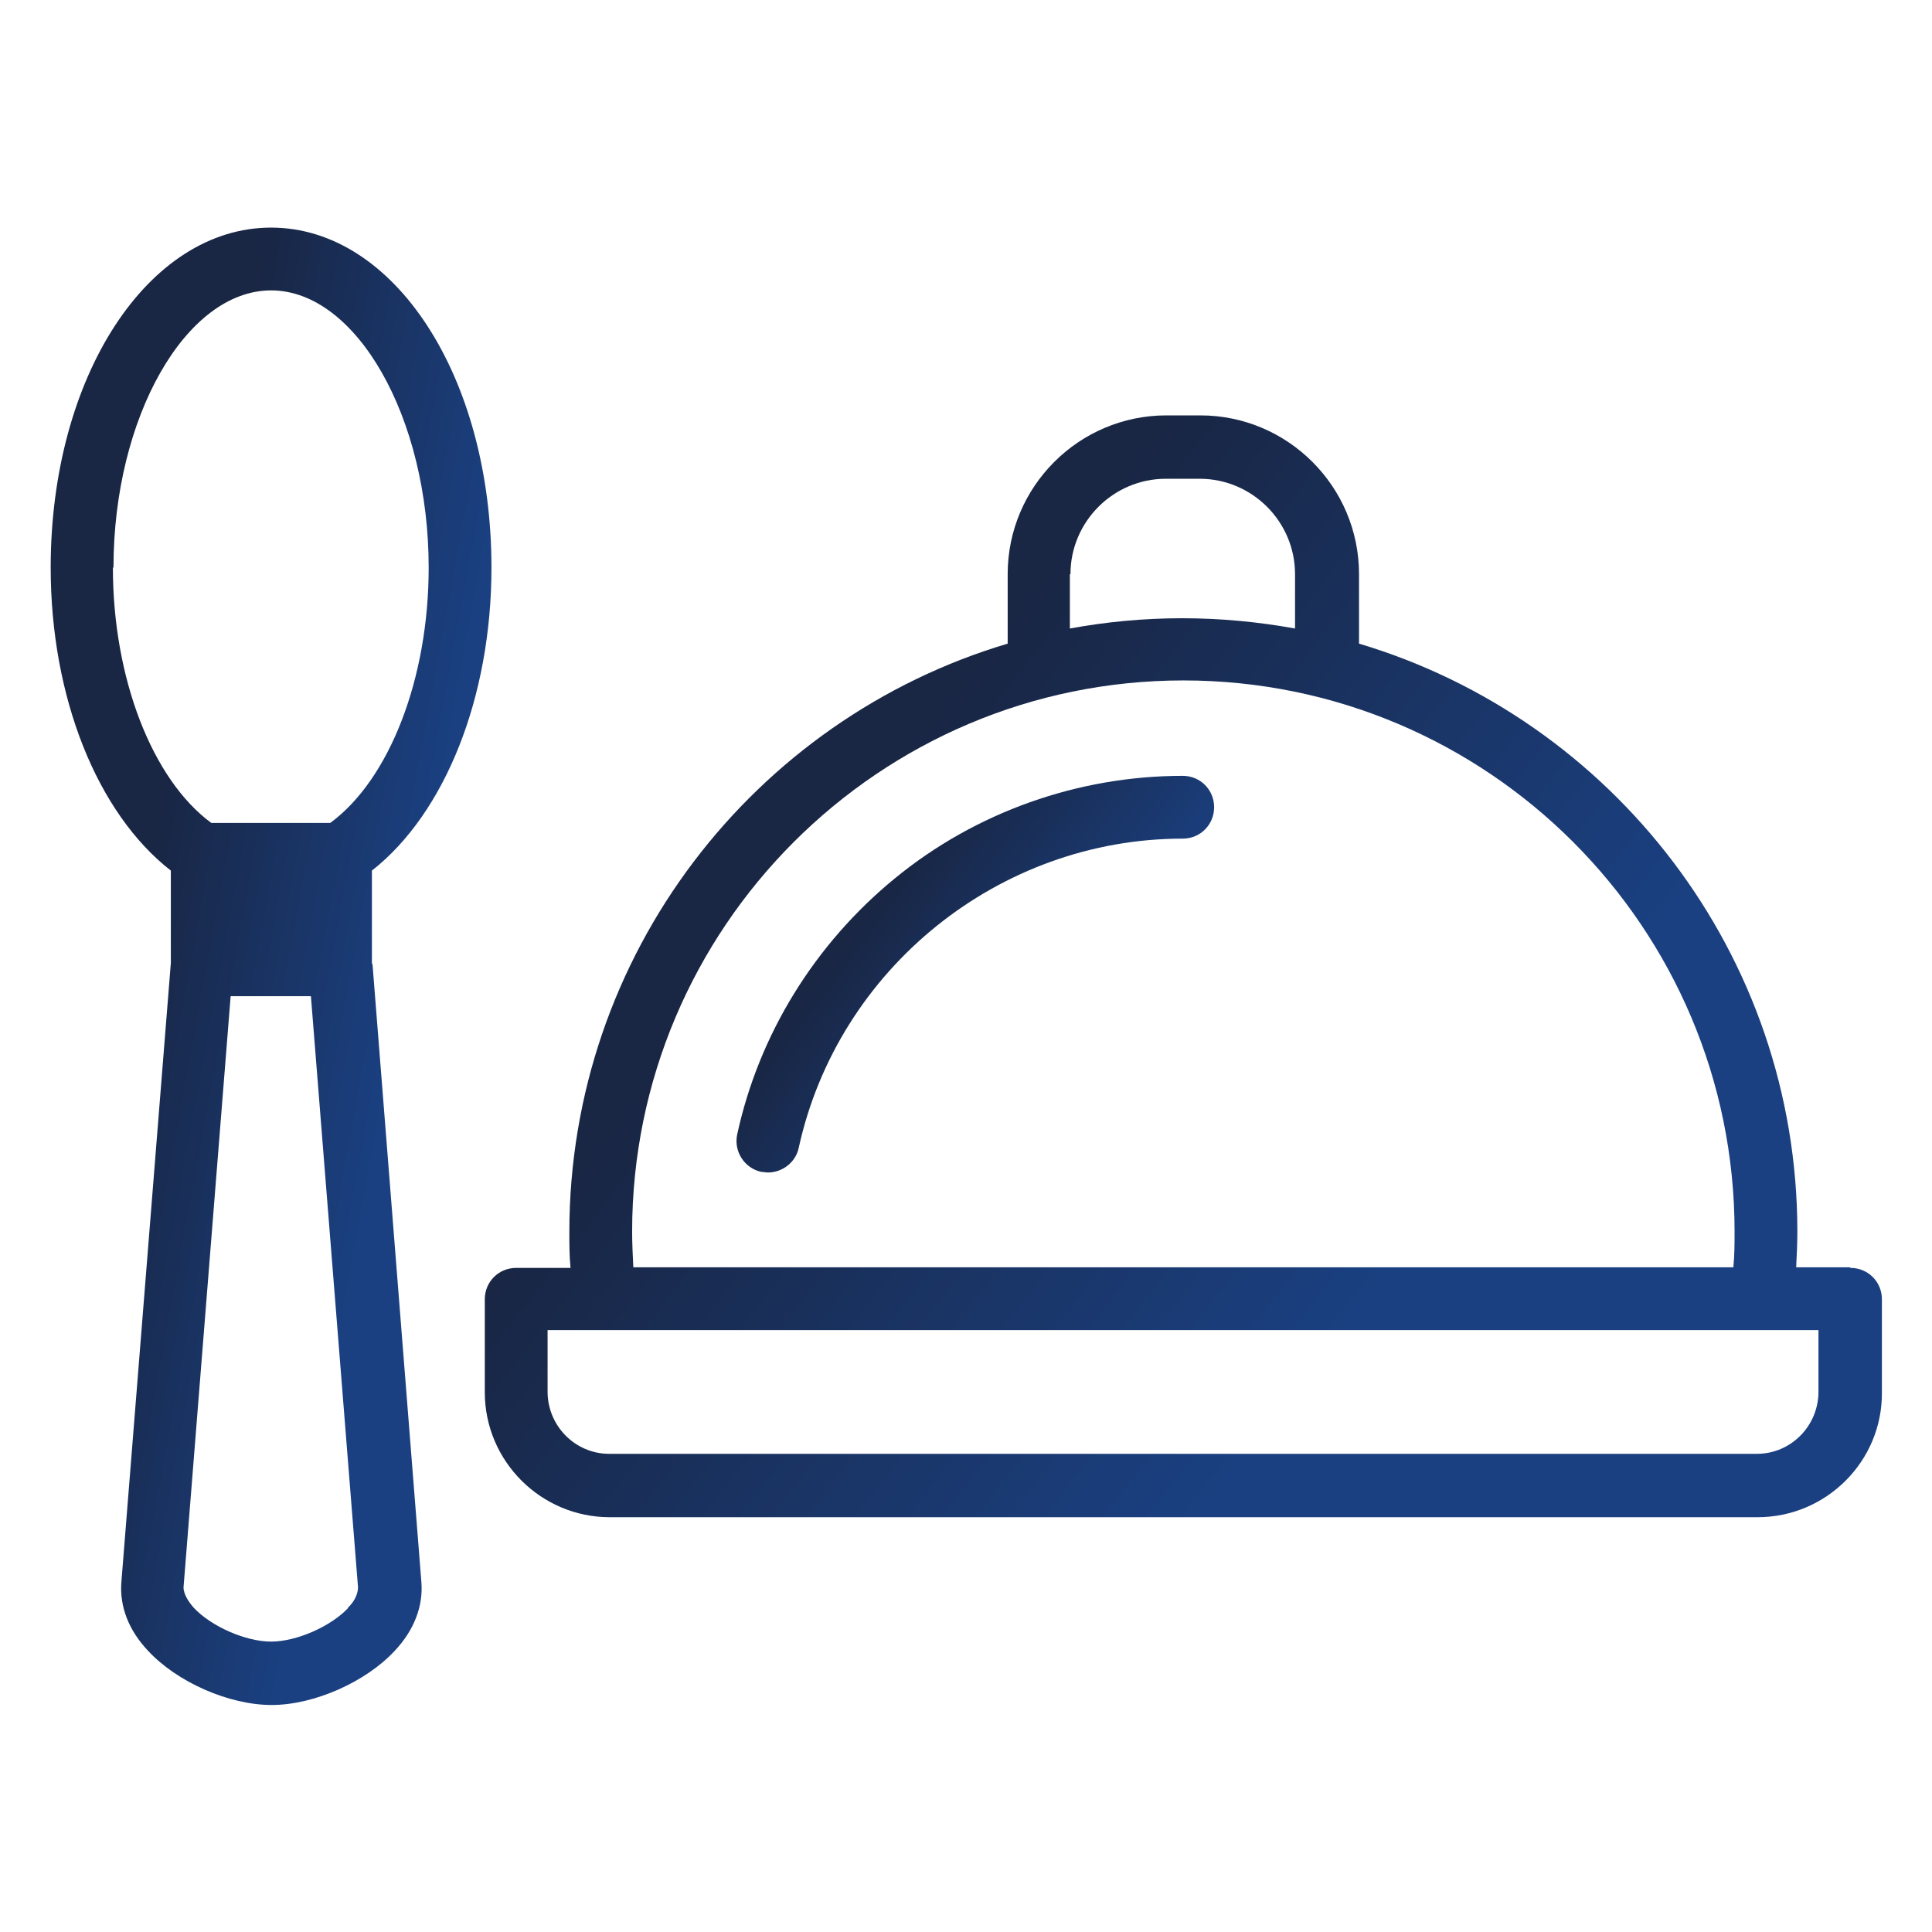
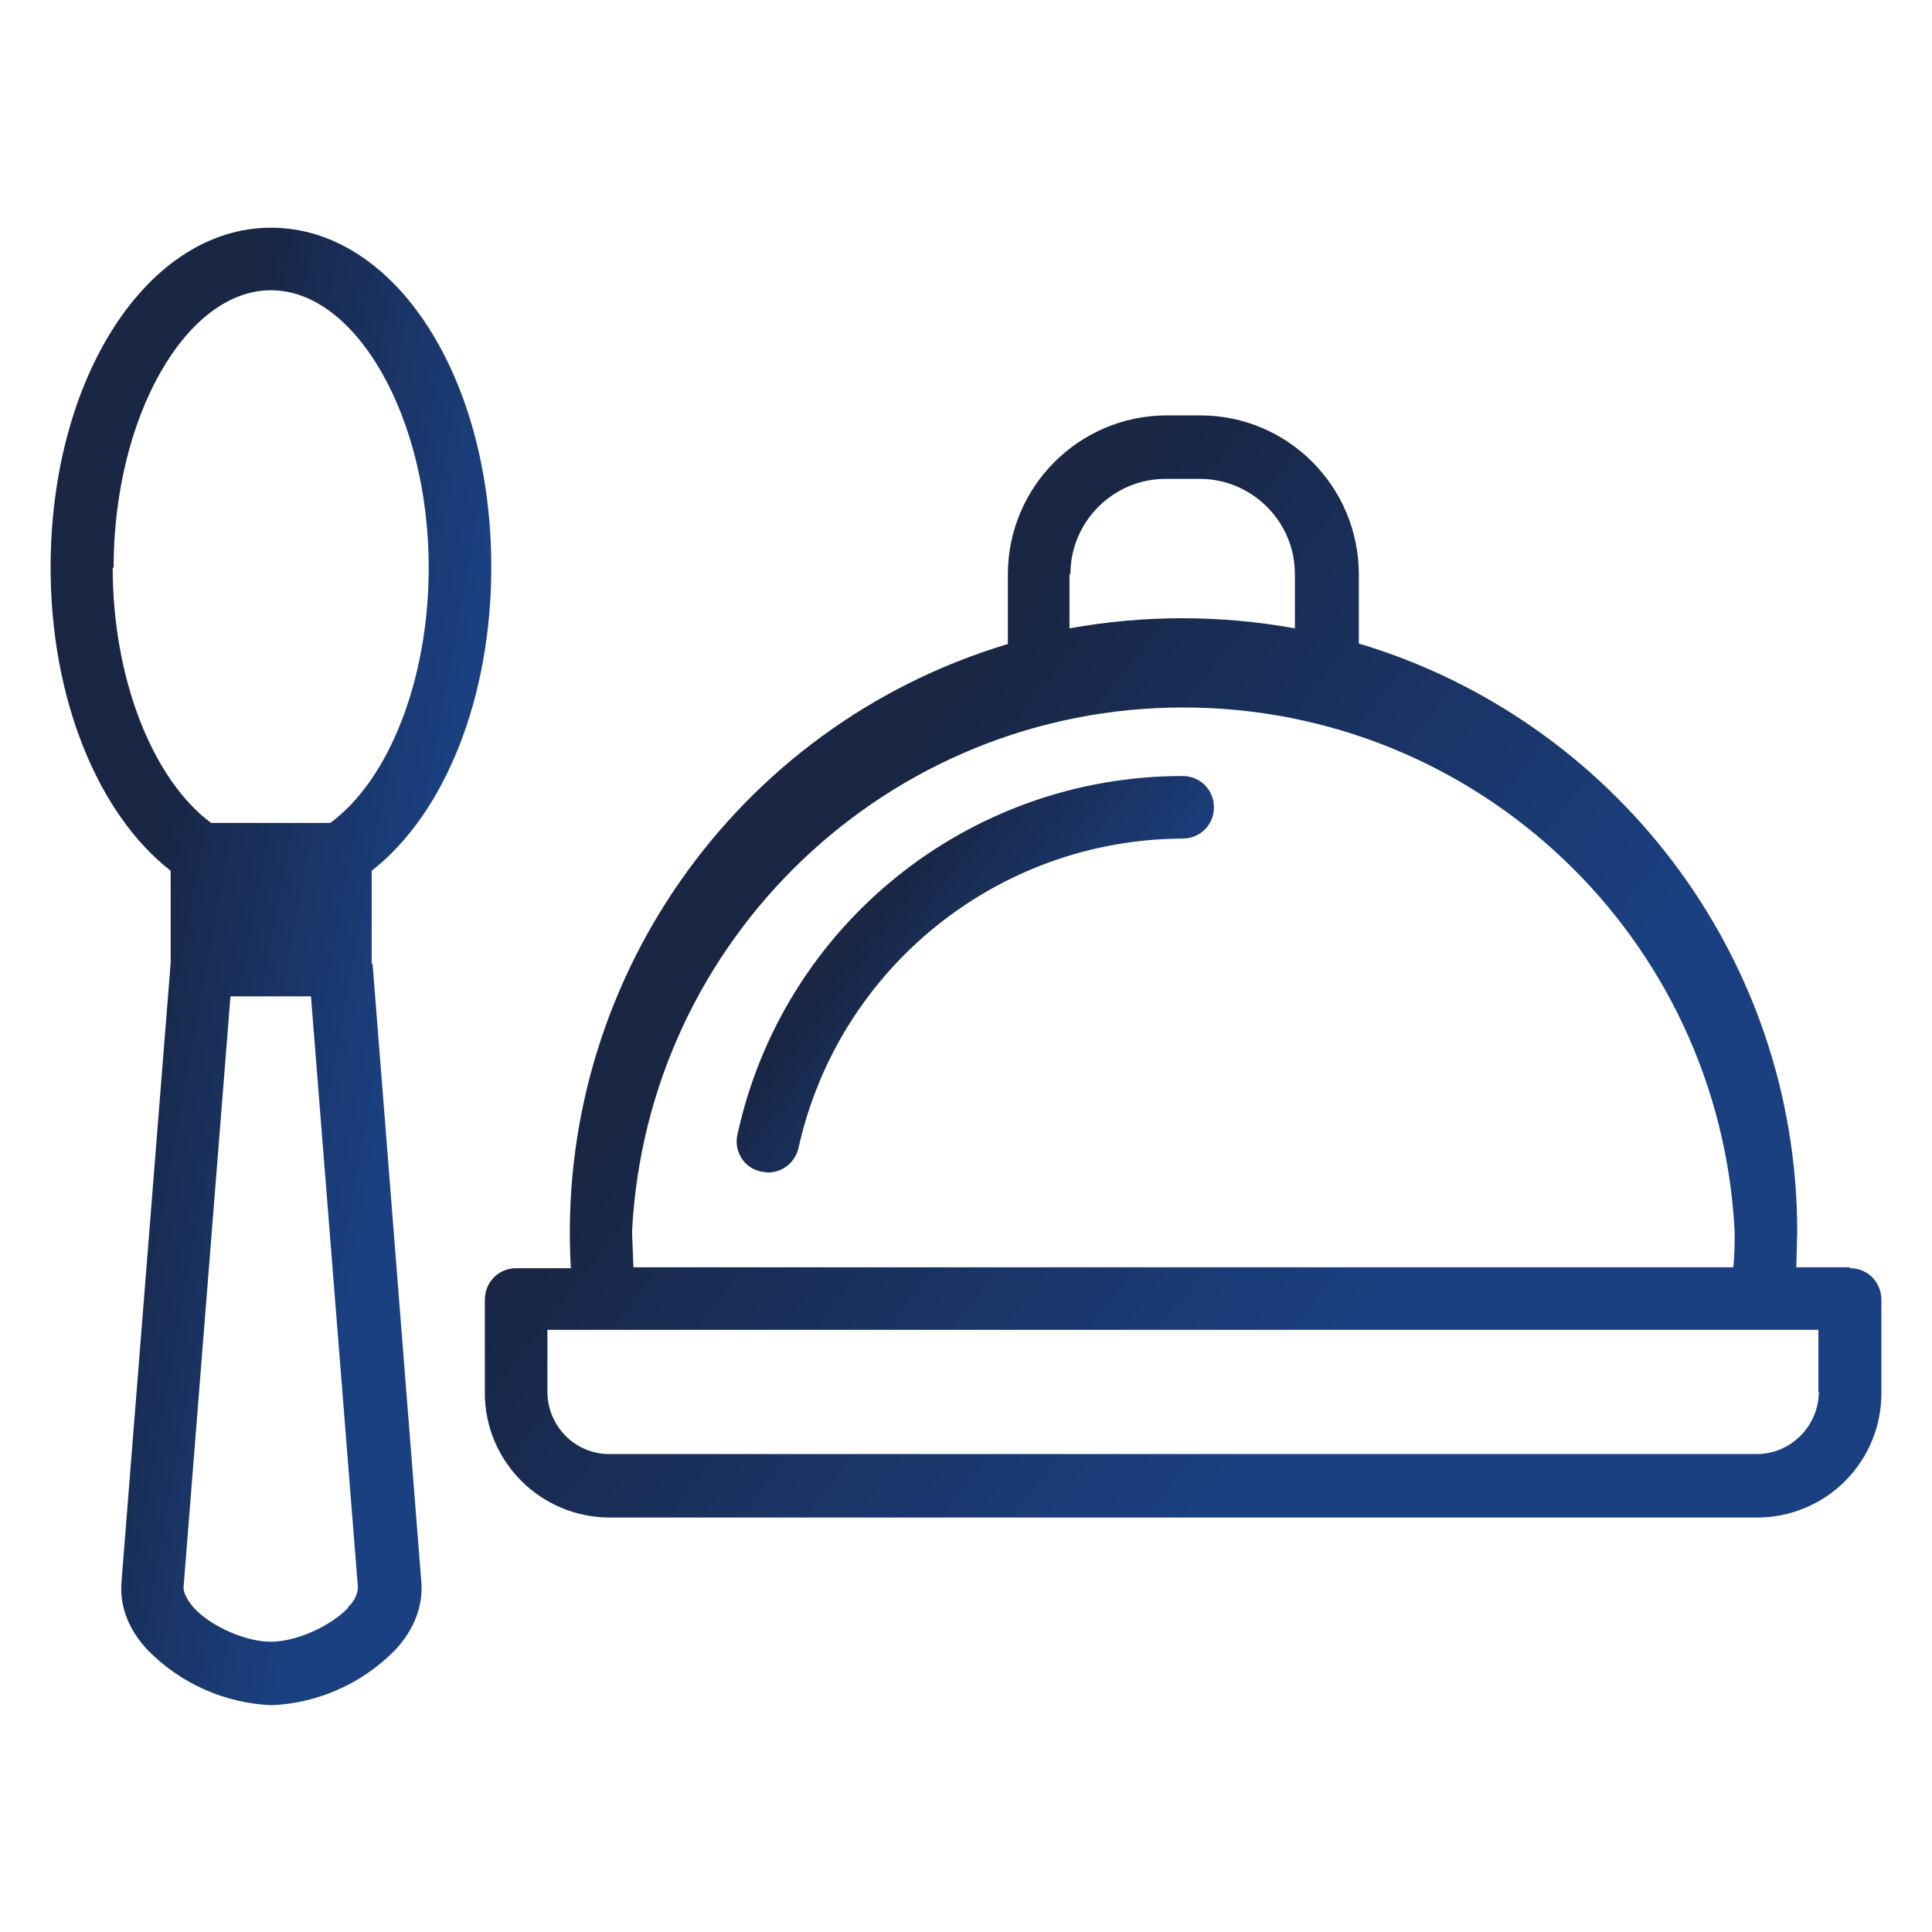
- <svg xmlns="http://www.w3.org/2000/svg" width="42" height="42" viewBox="0 0 42 42" fill="none">
-   <path fill-rule="evenodd" clip-rule="evenodd" d="M8.085 20.948V18.926C9.673 17.68 10.684 15.159 10.684 12.338C10.684 8.19 8.571 4.948 5.893 4.948C3.216 4.948 1.102 8.19 1.102 12.338C1.102 15.159 2.113 17.68 3.714 18.926V20.934L2.638 34.401C2.599 34.926 2.796 35.438 3.216 35.884C3.846 36.566 4.974 37.065 5.906 37.065C6.825 37.065 7.954 36.566 8.584 35.884C9.004 35.438 9.201 34.913 9.161 34.401L8.098 20.961L8.085 20.948ZM2.467 12.338C2.467 9.069 4.042 6.313 5.893 6.313C7.744 6.313 9.319 9.069 9.319 12.338C9.319 14.753 8.466 16.945 7.179 17.89H4.594C3.307 16.945 2.454 14.739 2.454 12.338H2.467ZM7.573 34.952C7.192 35.359 6.444 35.687 5.893 35.687C5.342 35.687 4.594 35.359 4.213 34.952C4.108 34.834 3.99 34.663 3.99 34.506L5.014 21.656H6.759L7.783 34.506C7.783 34.676 7.678 34.847 7.56 34.952H7.573Z" fill="url(#paint0_linear_133_1153)" />
-   <path fill-rule="evenodd" clip-rule="evenodd" d="M40.215 27.55H39.047C39.06 27.287 39.073 27.025 39.073 26.775C39.073 20.738 35.044 15.632 29.544 13.992V12.482C29.544 10.579 27.996 9.03 26.093 9.03H25.358C23.454 9.03 21.906 10.579 21.906 12.482V13.992C16.393 15.632 12.377 20.751 12.377 26.788C12.377 27.038 12.377 27.3 12.403 27.563H11.222C10.841 27.563 10.539 27.865 10.539 28.245V30.267C10.539 31.763 11.76 32.983 13.256 32.983H38.207C39.703 32.983 40.924 31.763 40.911 30.267V28.245C40.911 27.865 40.609 27.563 40.228 27.563L40.215 27.55ZM23.271 12.482C23.271 11.34 24.203 10.408 25.344 10.408H26.079C27.221 10.408 28.153 11.34 28.153 12.482V13.663C27.352 13.519 26.539 13.44 25.699 13.44C24.859 13.44 24.045 13.519 23.258 13.663V12.482H23.271ZM13.742 26.775C13.742 20.173 19.11 14.792 25.725 14.792C32.34 14.792 37.708 20.16 37.708 26.775C37.708 27.025 37.708 27.274 37.682 27.55H13.768C13.755 27.287 13.742 27.025 13.742 26.775ZM39.532 30.253C39.532 31.002 38.929 31.605 38.194 31.605H13.243C12.508 31.605 11.904 31.002 11.904 30.253V28.915H38.286C38.286 28.915 38.312 28.915 38.325 28.915H39.532V30.253Z" fill="url(#paint1_linear_133_1153)" />
-   <path fill-rule="evenodd" clip-rule="evenodd" d="M25.712 16.866C23.441 16.866 21.21 17.653 19.451 19.097C17.719 20.515 16.498 22.483 16.026 24.662C15.947 25.029 16.183 25.397 16.551 25.476C16.603 25.476 16.642 25.489 16.695 25.489C17.01 25.489 17.299 25.266 17.364 24.951C18.218 21.053 21.722 18.231 25.712 18.231C26.093 18.231 26.394 17.929 26.394 17.548C26.394 17.168 26.093 16.866 25.712 16.866Z" fill="url(#paint2_linear_133_1153)" />
+ <svg xmlns="http://www.w3.org/2000/svg" fill="none" viewBox="0 0 42 42">
+   <path fill="url(#a)" fill-rule="evenodd" d="M8.08 20.95v-2.02c1.6-1.25 2.6-3.77 2.6-6.6 0-4.14-2.1-7.38-4.79-7.38-2.67 0-4.79 3.24-4.79 7.39 0 2.82 1.01 5.34 2.61 6.59v2L2.64 34.4c-.04.53.16 1.04.58 1.48a4 4 0 0 0 2.69 1.19 4 4 0 0 0 2.67-1.19c.42-.44.62-.97.58-1.48L8.1 20.96l-.02-.01Zm-5.61-8.61c0-3.27 1.57-6.03 3.42-6.03 1.85 0 3.43 2.76 3.43 6.03 0 2.41-.85 4.6-2.14 5.55H4.59c-1.28-.95-2.14-3.15-2.14-5.55h.02Zm5.1 22.61c-.38.4-1.13.74-1.68.74s-1.3-.33-1.68-.74c-.1-.12-.22-.29-.22-.44l1.02-12.85h1.75L7.78 34.5c0 .17-.1.34-.22.44h.01Z" clip-rule="evenodd" />
+   <path fill="url(#b)" fill-rule="evenodd" d="M40.22 27.55h-1.17l.02-.77c0-6.04-4.03-11.15-9.53-12.79v-1.5c0-1.91-1.54-3.46-3.45-3.46h-.73a3.46 3.46 0 0 0-3.45 3.45V14a13.36 13.36 0 0 0-9.5 13.57h-1.19c-.38 0-.68.3-.68.69v2.02c0 1.5 1.22 2.71 2.72 2.71H38.2a2.7 2.7 0 0 0 2.7-2.71v-2.02c0-.39-.3-.69-.68-.69l-.01-.01ZM23.27 12.48c0-1.14.93-2.07 2.07-2.07h.74c1.14 0 2.07.93 2.07 2.07v1.18a13.76 13.76 0 0 0-4.9 0v-1.18h.02Zm-9.53 14.3a12 12 0 0 1 23.97 0c0 .24 0 .5-.03.77H13.77l-.03-.77Zm25.8 3.47c0 .75-.61 1.36-1.35 1.36H13.24c-.73 0-1.34-.6-1.34-1.36v-1.34h27.63v1.34Z" clip-rule="evenodd" />
+   <path fill="url(#c)" fill-rule="evenodd" d="M25.71 16.87a9.9 9.9 0 0 0-9.68 7.8c-.08.36.15.73.52.8l.14.02c.32 0 .6-.22.67-.54a8.59 8.59 0 0 1 8.35-6.72c.38 0 .68-.3.68-.68 0-.38-.3-.68-.68-.68Z" clip-rule="evenodd" />
  <defs>
-     <linearGradient id="paint0_linear_133_1153" x1="5.798" y1="4.948" x2="11.69" y2="6.031" gradientUnits="userSpaceOnUse">
+     <linearGradient id="a" x1="5.8" x2="11.69" y1="4.95" y2="6.03" gradientUnits="userSpaceOnUse">
      <stop stop-color="#192644" />
      <stop offset="1" stop-color="#1A4081" />
    </linearGradient>
-     <linearGradient id="paint1_linear_133_1153" x1="25.425" y1="9.03" x2="37.417" y2="18.396" gradientUnits="userSpaceOnUse">
+     <linearGradient id="b" x1="25.42" x2="37.42" y1="9.03" y2="18.4" gradientUnits="userSpaceOnUse">
      <stop stop-color="#192644" />
      <stop offset="1" stop-color="#1A4081" />
    </linearGradient>
-     <linearGradient id="paint2_linear_133_1153" x1="21.1" y1="16.866" x2="25.358" y2="20.024" gradientUnits="userSpaceOnUse">
+     <linearGradient id="c" x1="21.1" x2="25.36" y1="16.87" y2="20.02" gradientUnits="userSpaceOnUse">
      <stop stop-color="#192644" />
      <stop offset="1" stop-color="#1A4081" />
    </linearGradient>
  </defs>
</svg>
